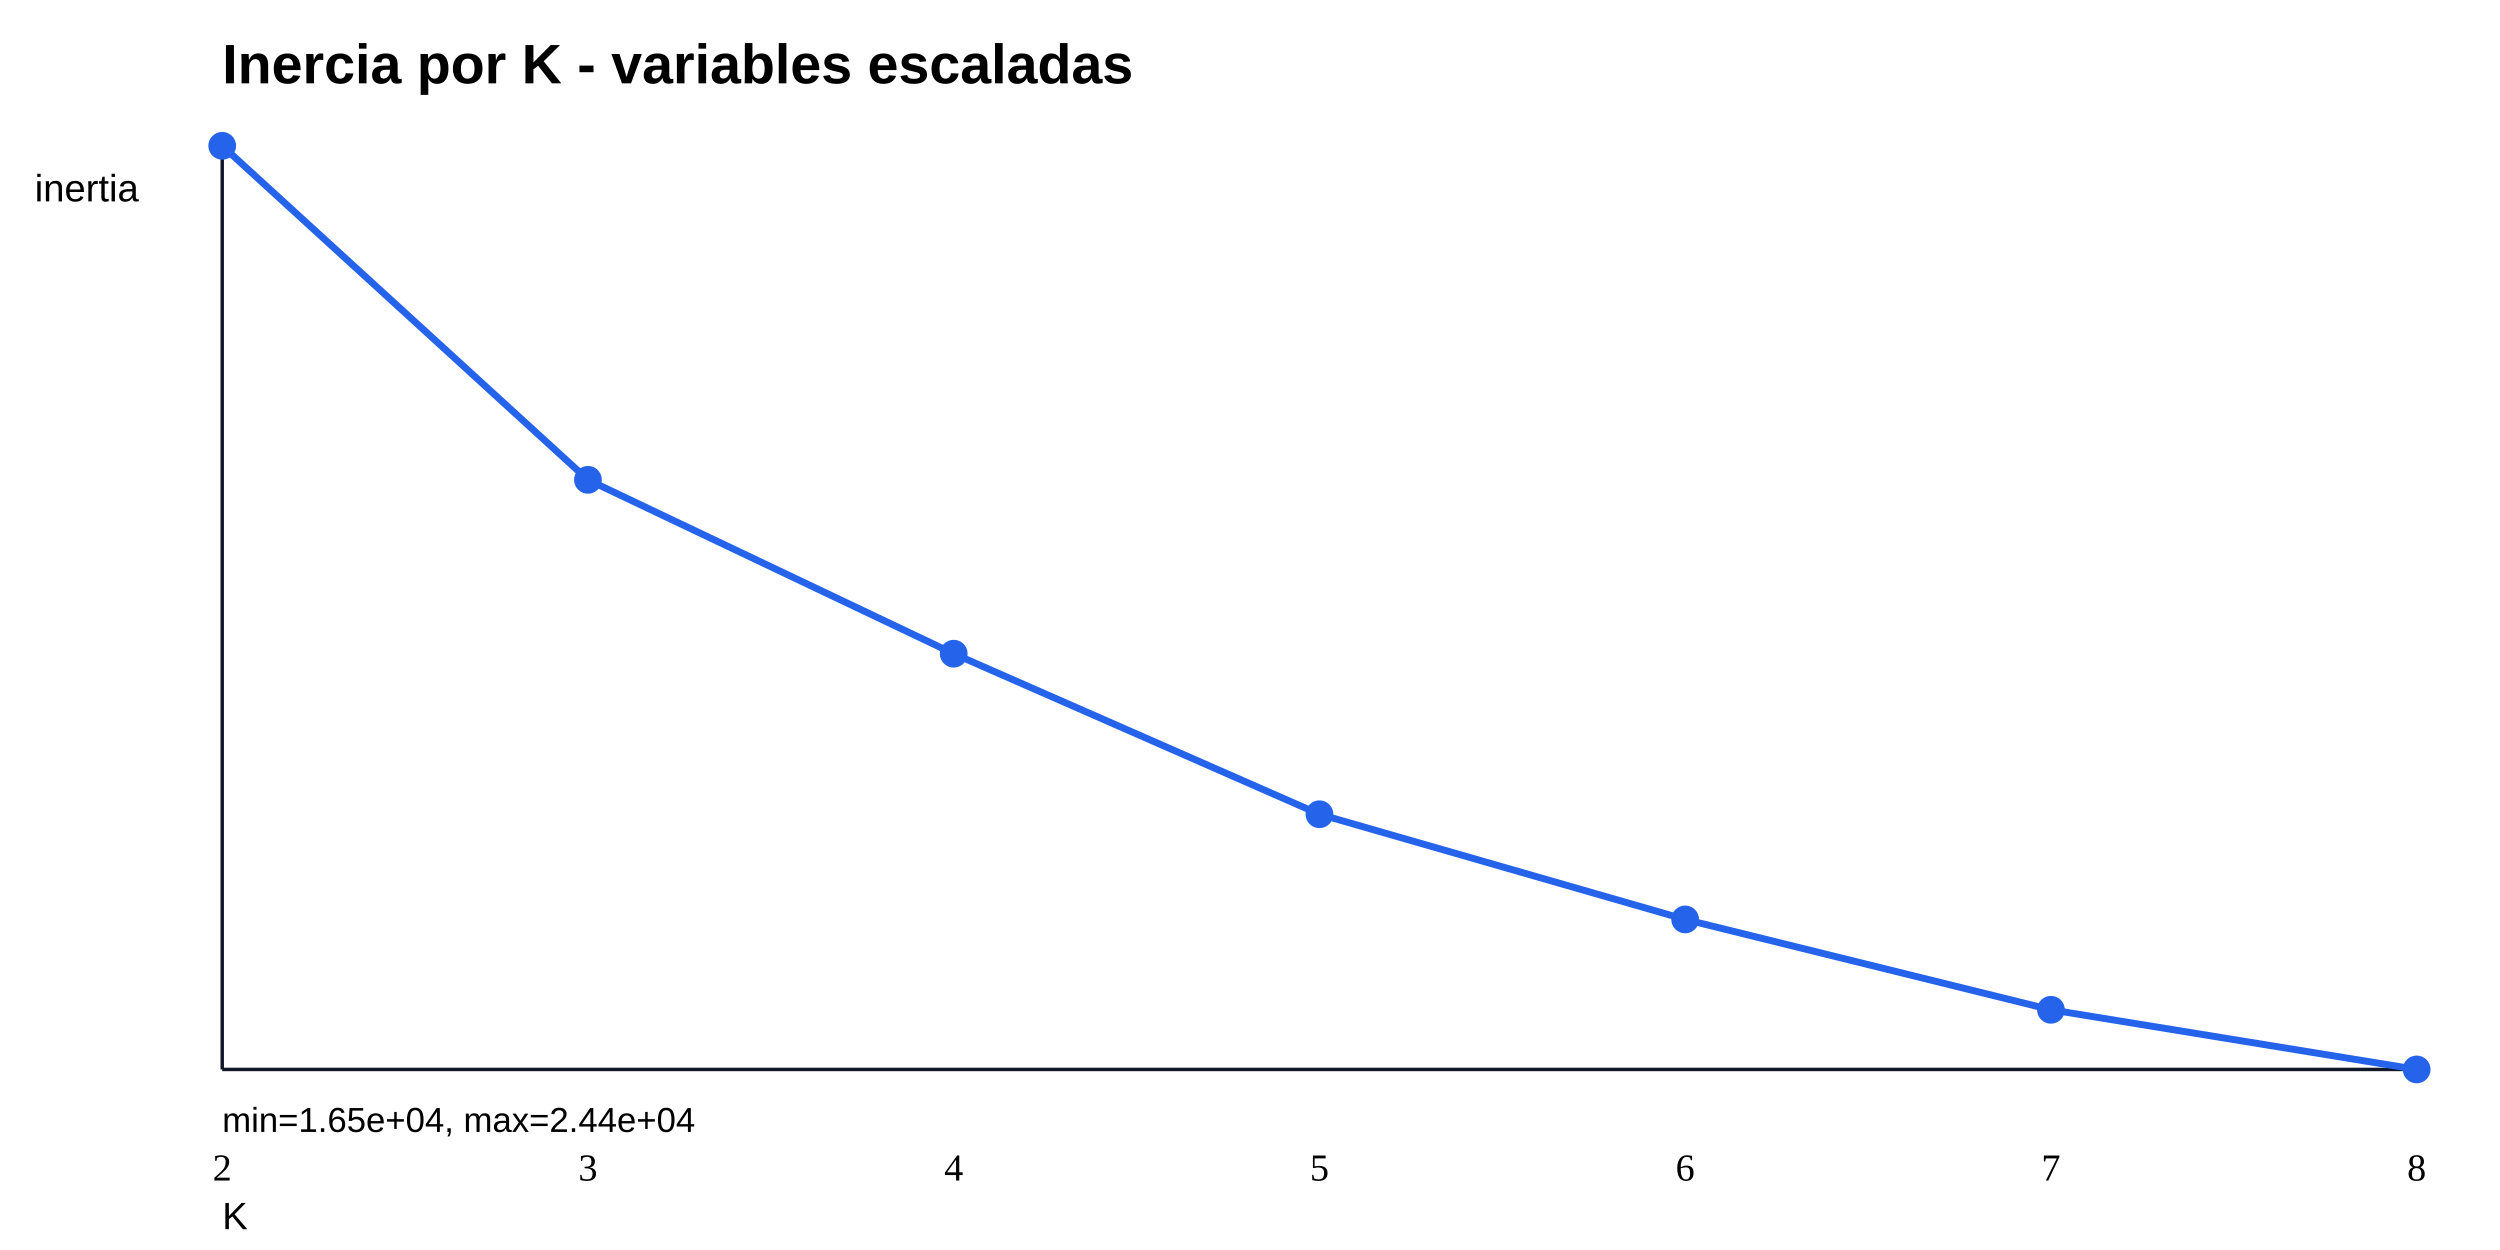
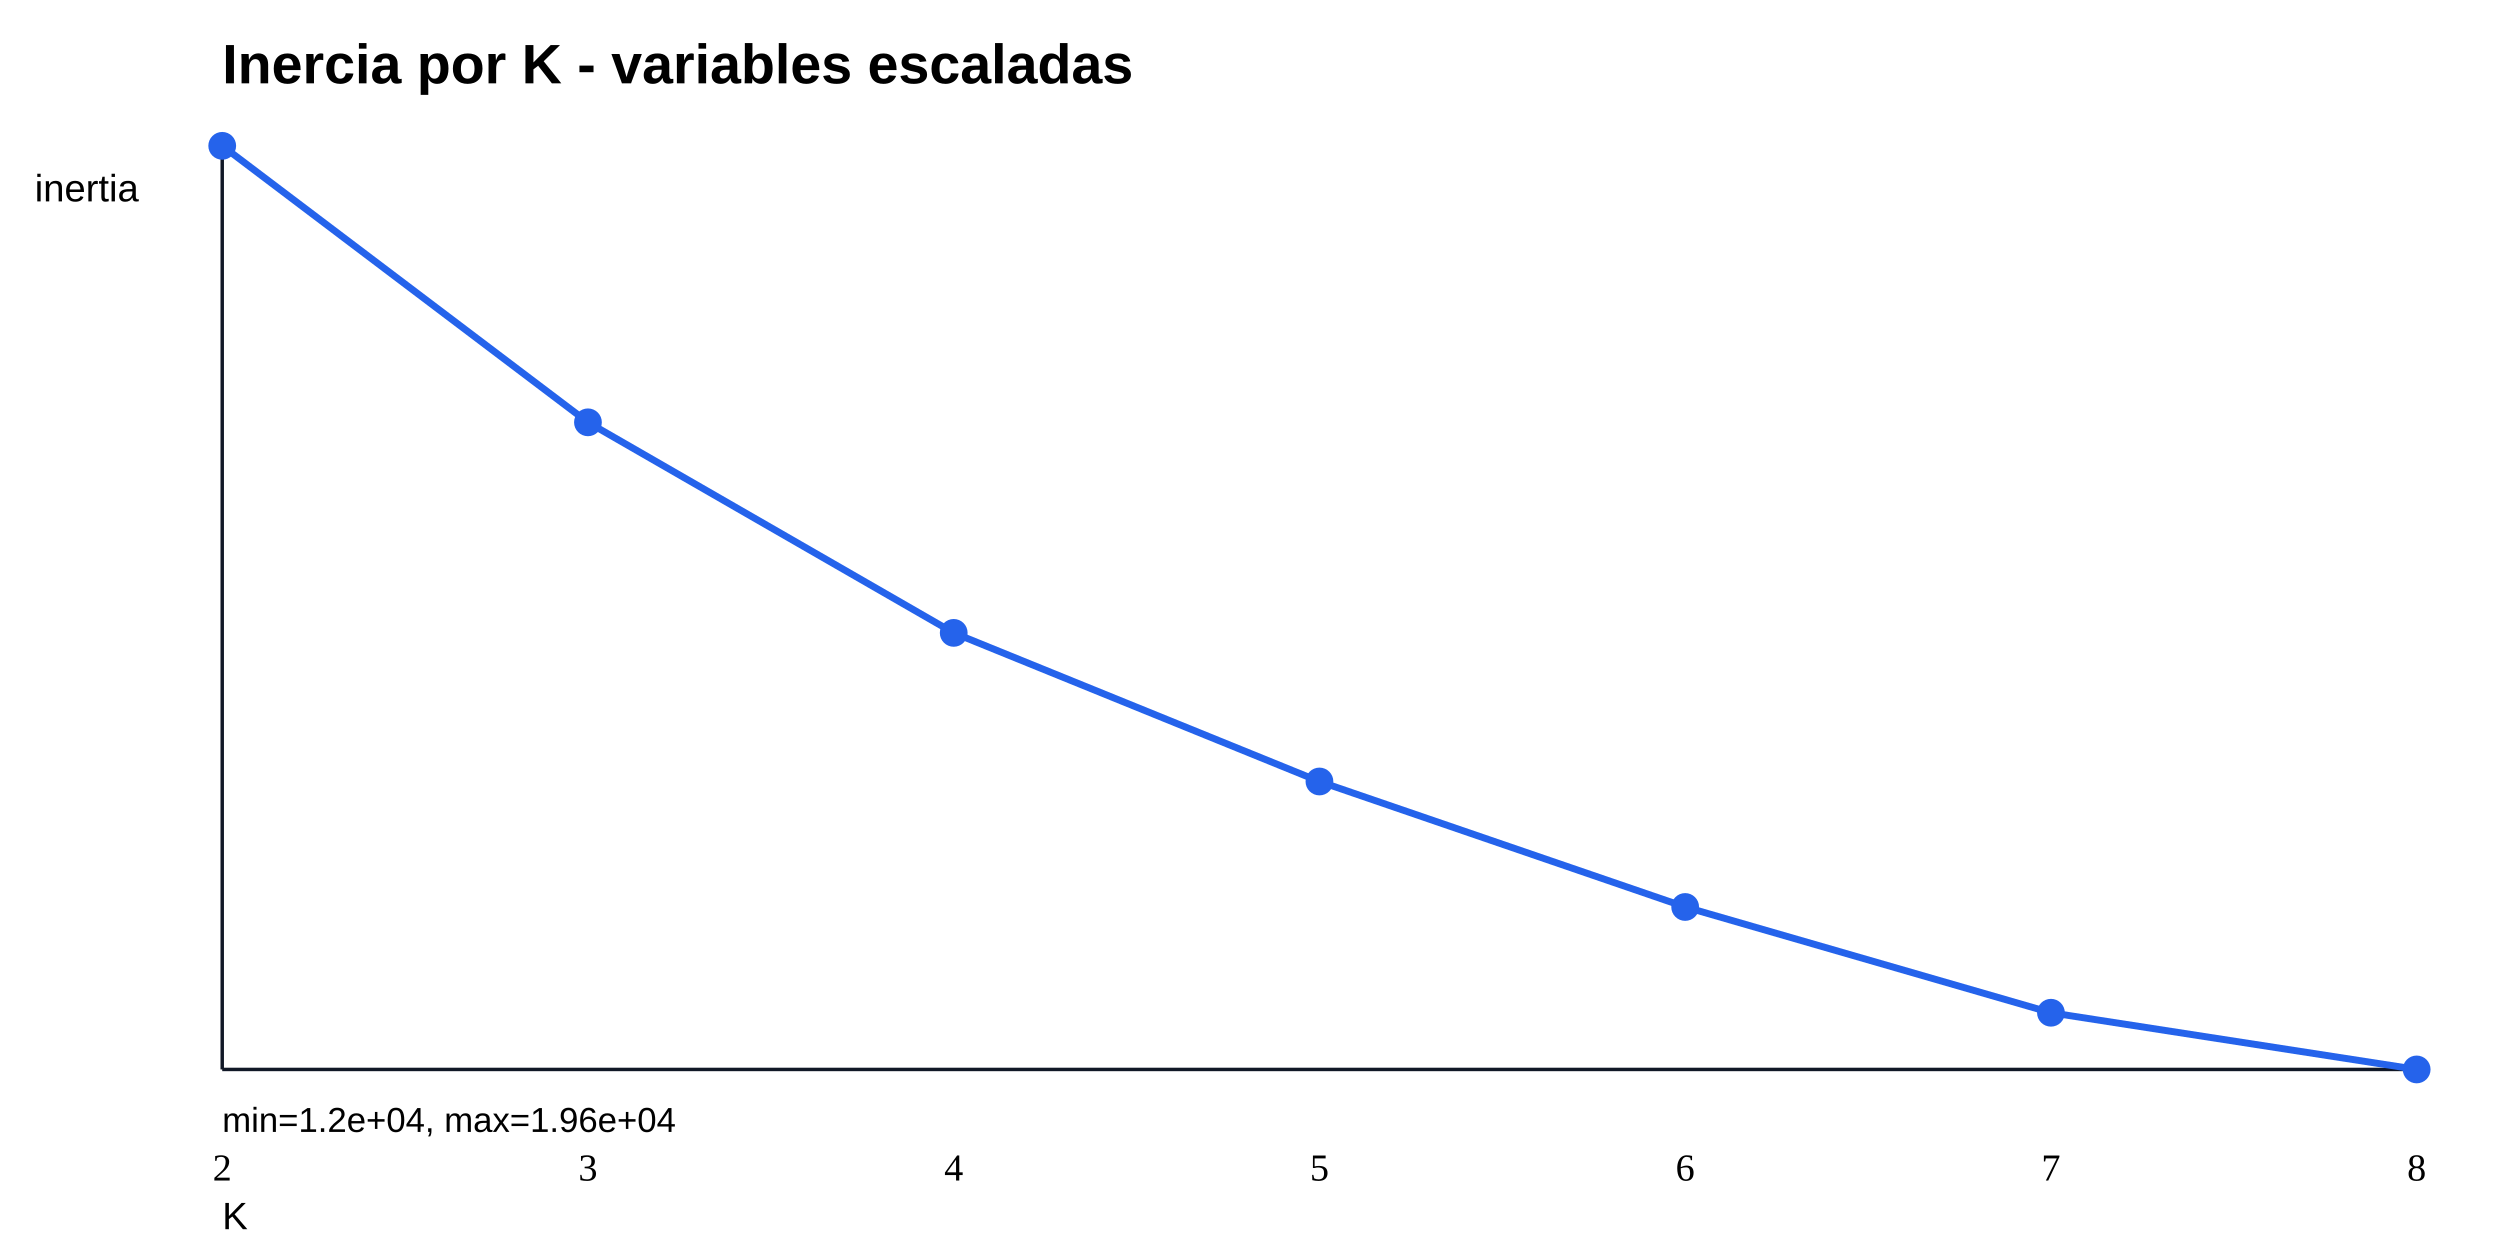
<svg xmlns="http://www.w3.org/2000/svg" width="720" height="360" viewBox="0 0 720 360">
  <rect width="100%" height="100%" fill="#ffffff" />
  <text x="64" y="24" font-size="16" font-family="Arial" font-weight="700">Inercia por K - variables escaladas</text>
  <line x1="64" y1="308" x2="696" y2="308" stroke="#111827" />
  <line x1="64" y1="42" x2="64" y2="308" stroke="#111827" />
-   <polyline points="64.00,42.00 169.33,138.19 274.67,188.27 380.00,234.50 485.33,264.80 590.67,290.82 696.00,308.00" fill="none" stroke="#2563eb" stroke-width="2" />
+   <polyline points="64.00,42.00 169.33,121.63 274.67,182.27 380.00,225.07 485.33,261.21 590.67,291.67 696.00,308.00" fill="none" stroke="#2563eb" stroke-width="2" />
  <circle cx="64.00" cy="42.00" r="4" fill="#2563eb" />
-   <circle cx="169.33" cy="138.19" r="4" fill="#2563eb" />
-   <circle cx="274.67" cy="188.27" r="4" fill="#2563eb" />
-   <circle cx="380.00" cy="234.50" r="4" fill="#2563eb" />
-   <circle cx="485.33" cy="264.80" r="4" fill="#2563eb" />
-   <circle cx="590.67" cy="290.82" r="4" fill="#2563eb" />
+   <circle cx="169.33" cy="121.63" r="4" fill="#2563eb" />
+   <circle cx="274.67" cy="182.27" r="4" fill="#2563eb" />
+   <circle cx="380.00" cy="225.07" r="4" fill="#2563eb" />
+   <circle cx="485.33" cy="261.21" r="4" fill="#2563eb" />
+   <circle cx="590.67" cy="291.67" r="4" fill="#2563eb" />
  <circle cx="696.00" cy="308.00" r="4" fill="#2563eb" />
  <text x="64.00" y="340" font-size="11" text-anchor="middle">2</text>
  <text x="169.33" y="340" font-size="11" text-anchor="middle">3</text>
  <text x="274.67" y="340" font-size="11" text-anchor="middle">4</text>
  <text x="380.00" y="340" font-size="11" text-anchor="middle">5</text>
  <text x="485.33" y="340" font-size="11" text-anchor="middle">6</text>
  <text x="590.67" y="340" font-size="11" text-anchor="middle">7</text>
  <text x="696.00" y="340" font-size="11" text-anchor="middle">8</text>
  <text x="64" y="354" font-size="11" font-family="Arial">K</text>
  <text x="10" y="58" font-size="11" font-family="Arial">inertia</text>
-   <text x="64" y="326" font-size="10" font-family="Arial">min=1.65e+04, max=2.44e+04</text>
+   <text x="64" y="326" font-size="10" font-family="Arial">min=1.2e+04, max=1.96e+04</text>
</svg>
